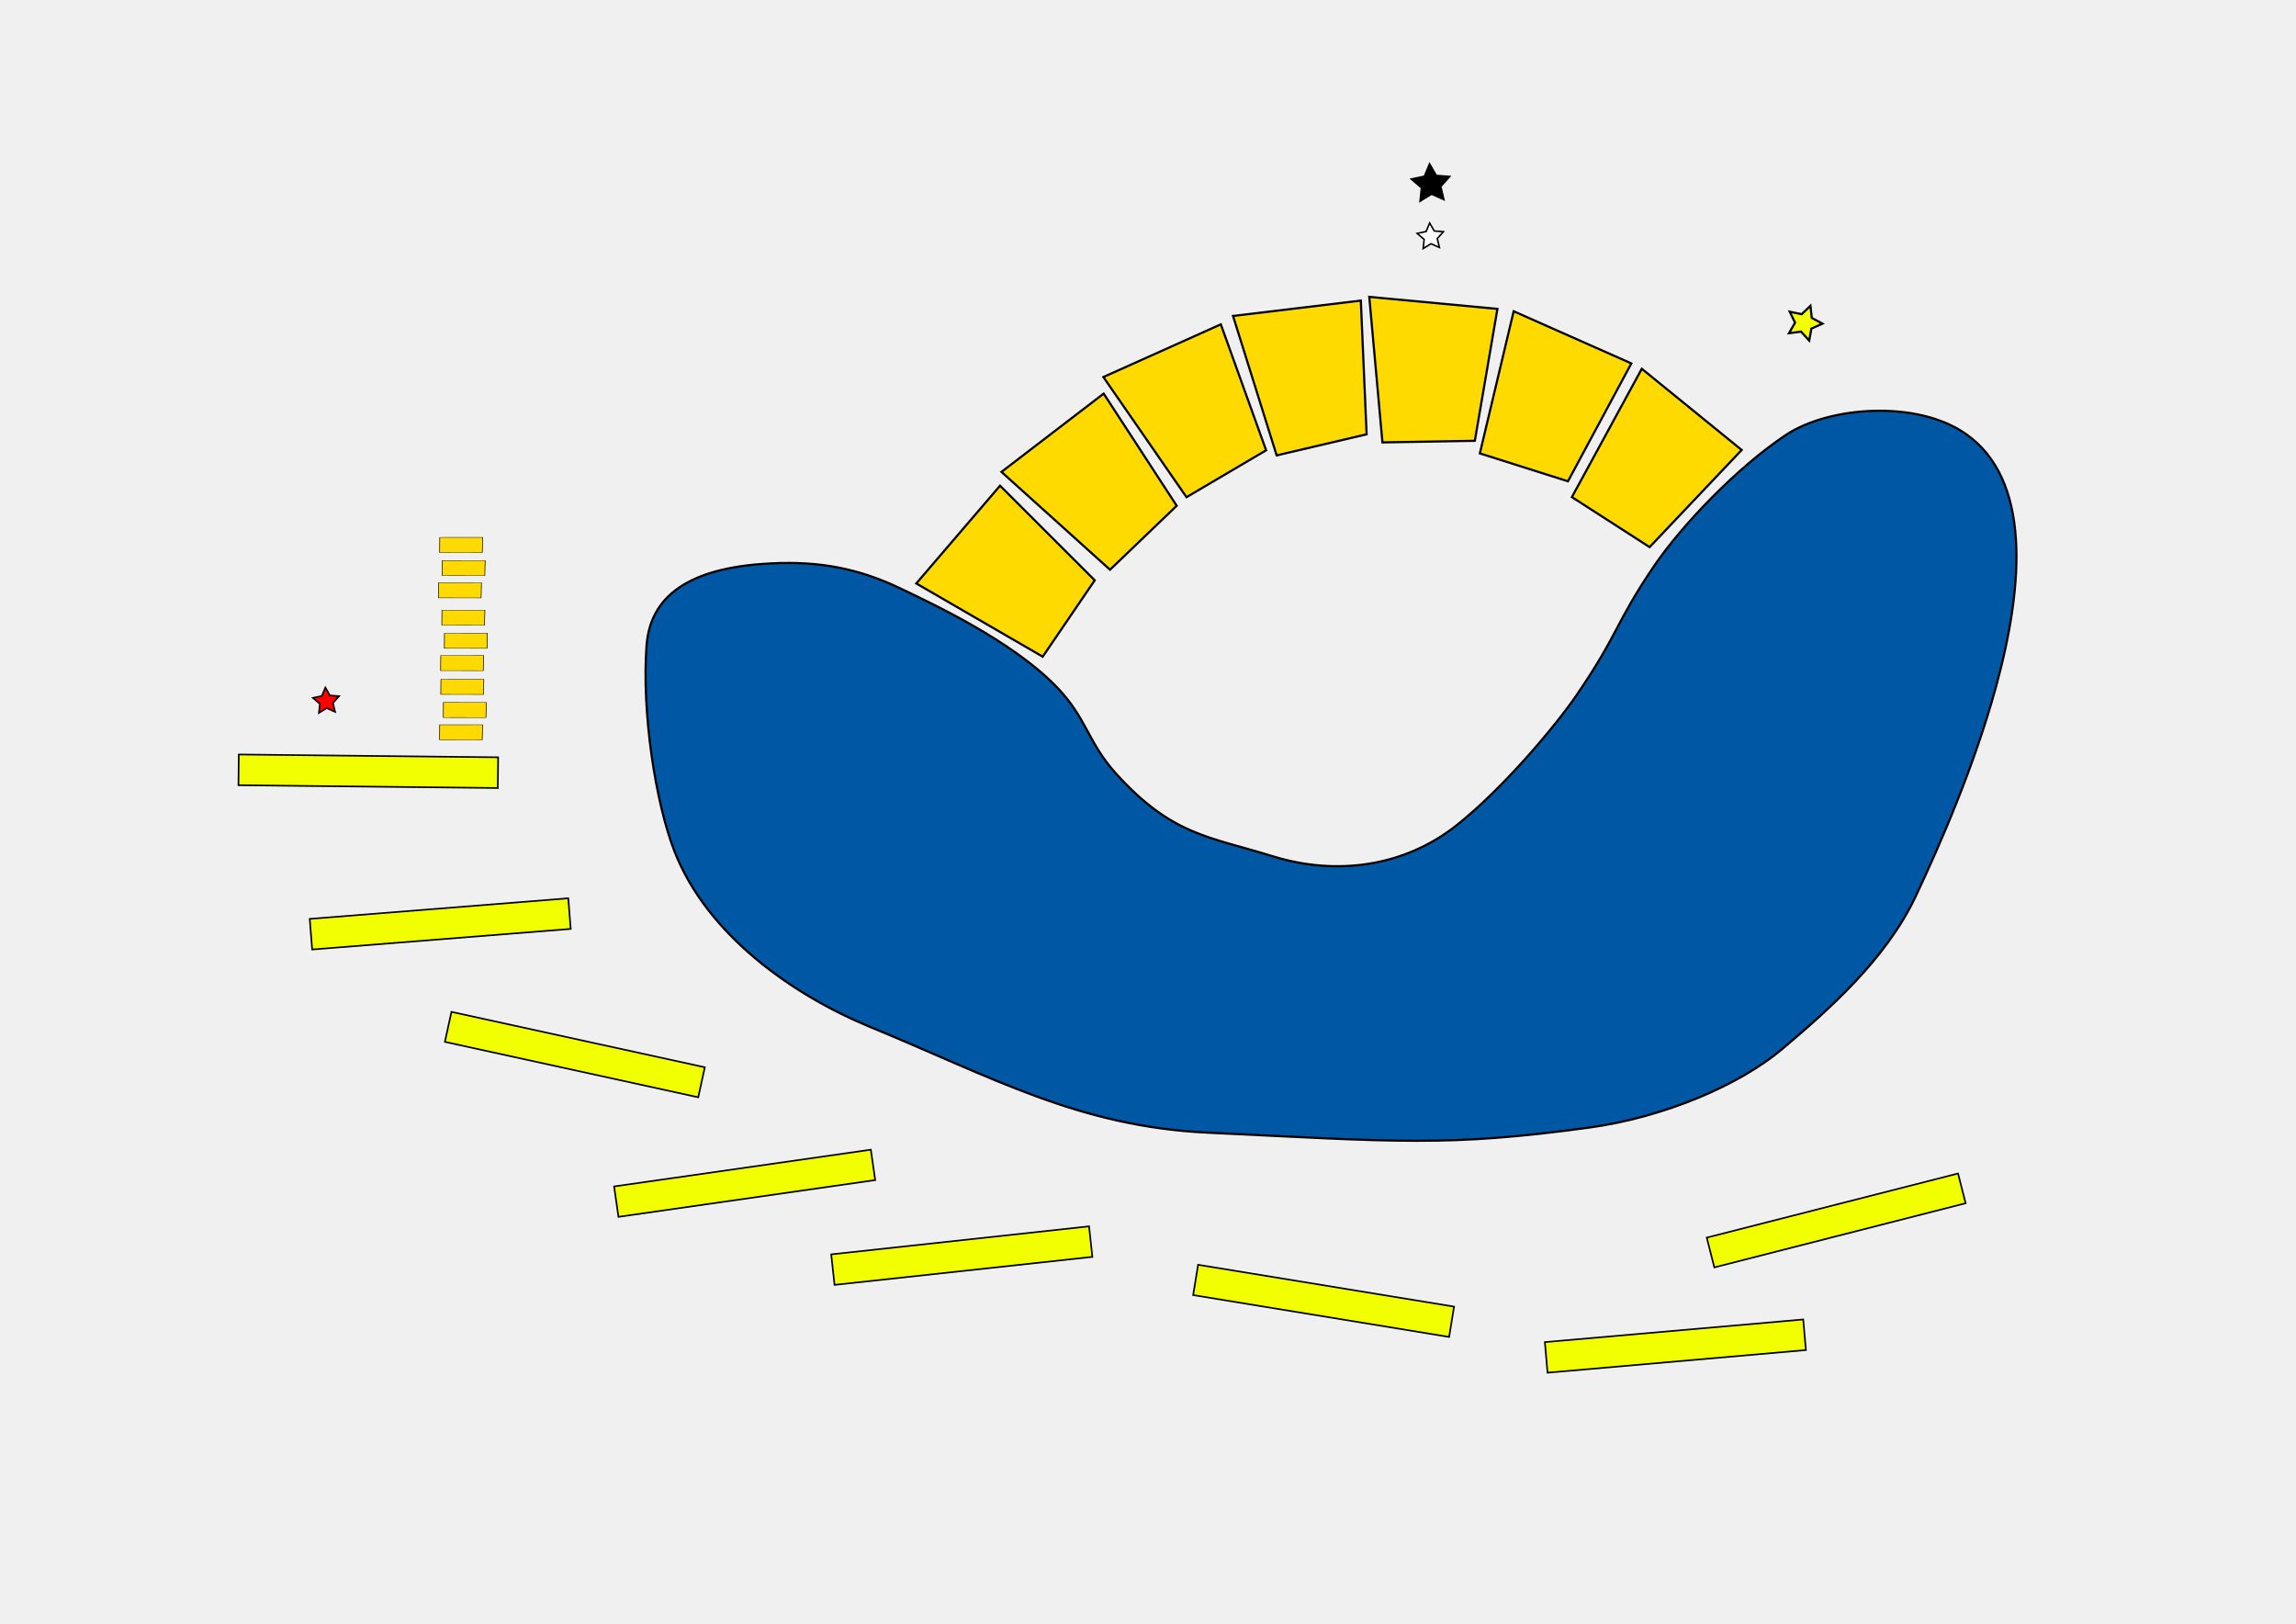
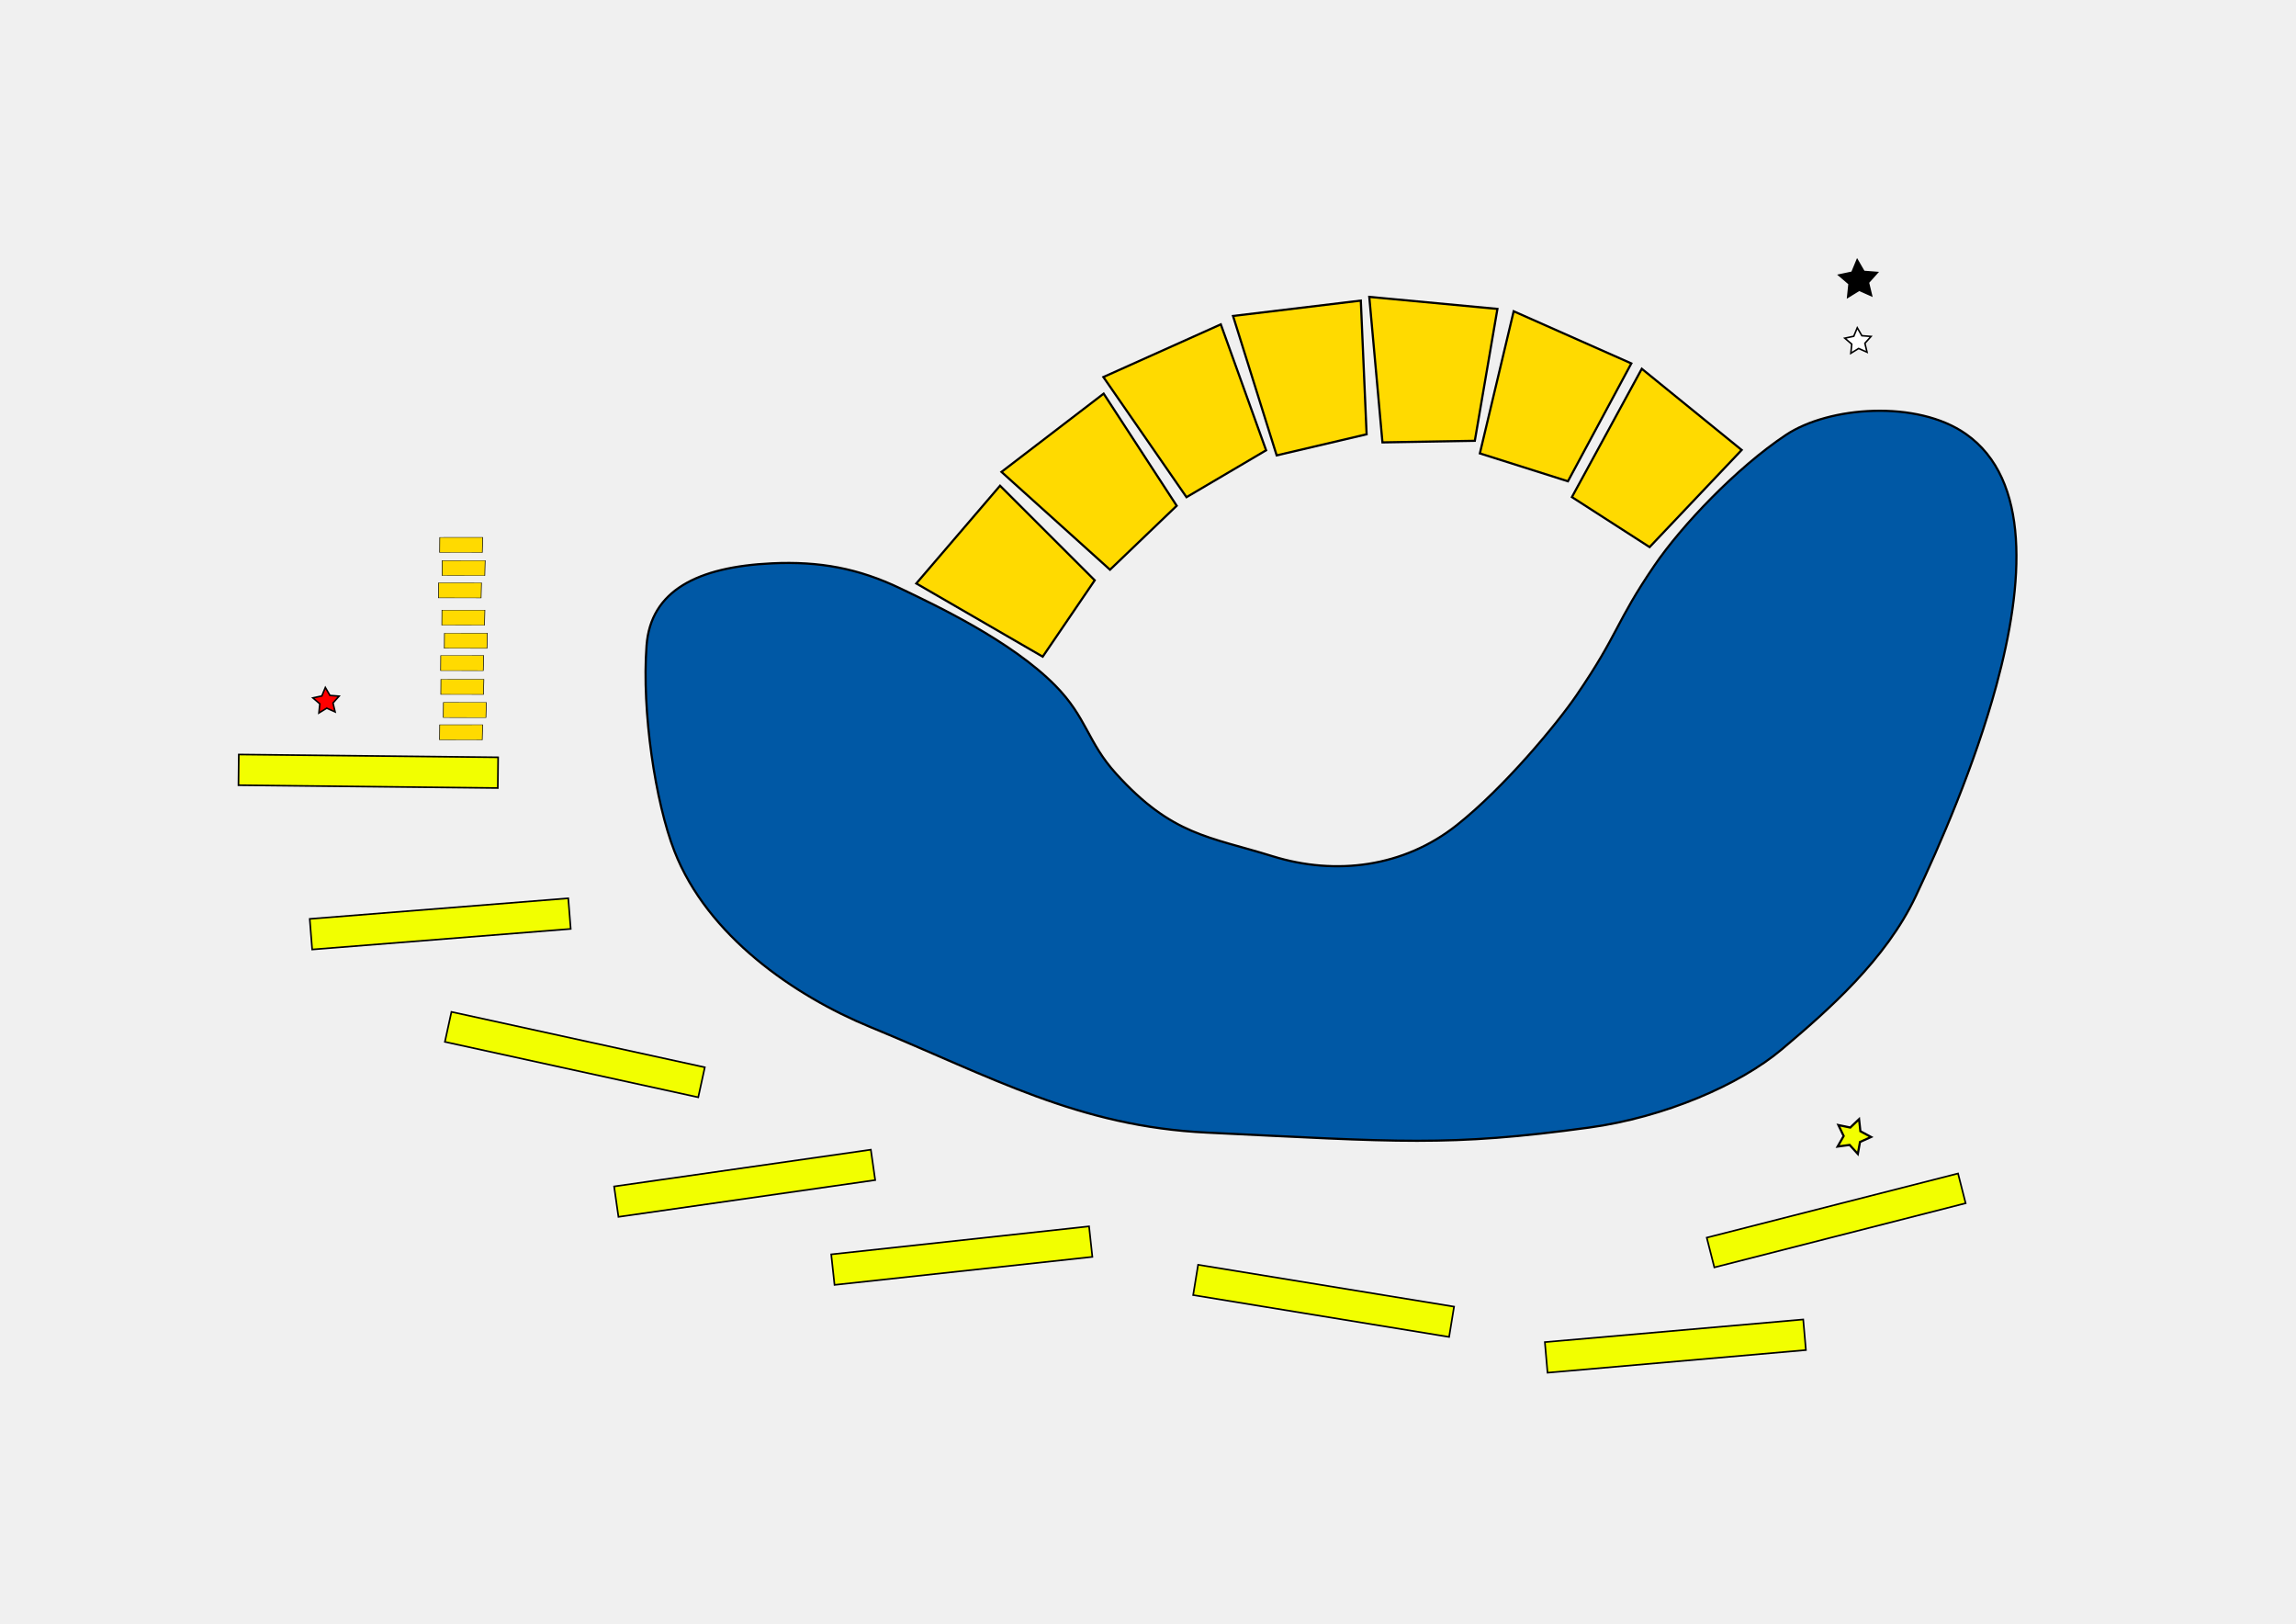
<svg xmlns="http://www.w3.org/2000/svg" width="1052.36" height="744.094" id="svg2403">
  <defs id="defs2405">
    </defs>
  <g id="layer1">
    <g id="g2442" transform="translate(90,-50)">
      <path id="path2440" d="M 263.79,308.163 C 285.645,307.135 303.465,310.474 322.569,319.6 C 338.831,327.368 373.497,343.708 393.614,364.089 C 408.243,378.91 408.363,390.014 421.595,404.598 C 447.291,432.919 464.205,433.352 493.211,442.361 C 522.418,451.433 553.513,447.297 577.664,428.168 C 599.525,410.853 623.634,381.715 632.561,368.655 C 652.075,340.107 650.325,335.56 668.266,309.211 C 680.794,290.811 705.966,264.357 728.531,249.34 C 748.364,236.14 788.711,233.193 811.067,248.883 C 840.742,269.71 837.769,317.132 825.034,364.088 C 815.028,400.985 798.994,437.594 788.034,460.788 C 774.404,489.633 748.271,512.691 726.679,530.877 C 707.333,547.173 672.917,562.021 638.319,566.74 C 573.612,575.565 551.064,573.263 463.268,569.043 C 404.174,566.203 364.724,543.607 308.946,520.674 C 273.957,506.288 234.222,478.833 219.117,440.058 C 210.358,417.571 204.107,376.021 206.343,345.858 C 208.211,320.667 229.657,309.769 263.79,308.163 z" style="fill:#0058a5;fill-opacity:1;fill-rule:evenodd;stroke:#000000;stroke-width:1px;stroke-linecap:butt;stroke-linejoin:miter;stroke-opacity:1" />
    </g>
-     <g id="start" transform="translate(354.1118,-199.0898)" style="fill:#000000;fill-opacity:1">
+     <g id="start" transform="translate(550.1118,-155.0898)" style="fill:#000000;fill-opacity:1">
      <path d="M 307.491,290.343 L 302.032,287.921 L 296.941,291.045 L 297.558,285.104 L 293.013,281.227 L 298.854,279.978 L 301.136,274.458 L 304.129,279.627 L 310.084,280.092 L 306.093,284.536 L 307.491,290.343 z" id="path2387" style="fill:#000000;fill-opacity:1;stroke:#000000;stroke-width:1;stroke-linecap:square;stroke-miterlimit:4;stroke-dasharray:none;stroke-opacity:1" />
    </g>
-     <g id="goal" transform="translate(84.11858,-49.03307)">
+     <g id="goal" transform="translate(106.4029,323.6919)">
      <path d="M 745.12,205.121 L 741.379,200.997 L 735.861,201.741 L 738.627,196.909 L 736.215,191.891 L 741.665,193.028 L 745.692,189.183 L 746.294,194.718 L 751.195,197.36 L 746.117,199.643 L 745.12,205.121 z" id="path2391" style="fill:#f2ff00;fill-opacity:1;stroke:#000000;stroke-width:1;stroke-linecap:square;stroke-miterlimit:4;stroke-dasharray:none;stroke-opacity:1" />
    </g>
    <g transform="matrix(0.9769179,0.2136147,-0.2136147,0.9769179,-176.3519,33.62832)" id="g3175">
      <path style="fill:#f2ff00;fill-opacity:1;stroke:#000000;stroke-width:0.746;stroke-linecap:square;stroke-miterlimit:4;stroke-opacity:1" d="M 466.293,338.282 L 585.167,338.282 L 585.167,352.356 L 466.293,352.356 L 466.293,338.282 z" id="path3177" />
    </g>
    <g transform="matrix(0.9899066,-0.1417202,0.1417202,0.9899066,-228.0554,274.9293)" id="g3179">
      <path style="fill:#f2ff00;fill-opacity:1;stroke:#000000;stroke-width:0.746;stroke-linecap:square;stroke-miterlimit:4;stroke-opacity:1" d="M 466.293,338.282 L 585.167,338.282 L 585.167,352.356 L 466.293,352.356 L 466.293,338.282 z" id="path3181" />
    </g>
    <g transform="matrix(0.9968426,-7.9401772e-2,7.9401772e-2,0.9968426,-349.7169,120.9095)" id="g3183">
      <path style="fill:#f2ff00;fill-opacity:1;stroke:#000000;stroke-width:0.746;stroke-linecap:square;stroke-miterlimit:4;stroke-opacity:1" d="M 466.293,338.282 L 585.167,338.282 L 585.167,352.356 L 466.293,352.356 L 466.293,338.282 z" id="path3185" />
    </g>
    <g transform="matrix(0.9941511,-0.1079965,0.1079965,0.9941511,-119.1158,288.8902)" id="g3187">
      <path style="fill:#f2ff00;fill-opacity:1;stroke:#000000;stroke-width:0.746;stroke-linecap:square;stroke-miterlimit:4;stroke-opacity:1" d="M 466.293,338.282 L 585.167,338.282 L 585.167,352.356 L 466.293,352.356 L 466.293,338.282 z" id="path3189" />
    </g>
    <g transform="matrix(0.9869053,0.1612996,-0.1612996,0.9869053,143.5248,170.5451)" id="g3191">
      <path style="fill:#f2ff00;fill-opacity:1;stroke:#000000;stroke-width:0.746;stroke-linecap:square;stroke-miterlimit:4;stroke-opacity:1" d="M 466.293,338.282 L 585.167,338.282 L 585.167,352.356 L 466.293,352.356 L 466.293,338.282 z" id="path3193" />
    </g>
    <g transform="matrix(0.9961864,-8.7248665e-2,8.7248665e-2,0.9961864,218.6551,321.0425)" id="g3195">
      <path style="fill:#f2ff00;fill-opacity:1;stroke:#000000;stroke-width:0.746;stroke-linecap:square;stroke-miterlimit:4;stroke-opacity:1" d="M 461.905,335.586 L 580.779,335.586 L 580.779,349.66 L 461.905,349.66 L 461.905,335.586 z" id="path3197" />
    </g>
    <g transform="matrix(0.9689407,-0.2472923,0.2472923,0.9689407,246.812,354.7047)" id="g3199">
      <path style="fill:#f2ff00;fill-opacity:1;stroke:#000000;stroke-width:0.746;stroke-linecap:square;stroke-miterlimit:4;stroke-opacity:1" d="M 466.293,338.282 L 585.167,338.282 L 585.167,352.356 L 466.293,352.356 L 466.293,338.282 z" id="path3201" />
    </g>
    <g transform="matrix(0.9999411,1.0845045e-2,-1.0845045e-2,0.9999411,-353.1488,2.441915)" id="g3203">
      <path style="fill:#f2ff00;fill-opacity:1;stroke:#000000;stroke-width:0.746;stroke-linecap:square;stroke-miterlimit:4;stroke-opacity:1" d="M 466.293,338.282 L 585.167,338.282 L 585.167,352.356 L 466.293,352.356 L 466.293,338.282 z" id="path3205" />
    </g>
    <g id="g2403" style="fill:#ffda00;fill-opacity:1" transform="matrix(0.9824687,-0.1864269,0.1864269,0.9824687,-45.06142,102.3012)">
      <path id="path2401" d="M 426.112,248.883 L 472.178,212.031 L 506.728,262.703 L 476.785,292.646 L 426.112,248.883 z" style="fill:#ffda00;fill-opacity:1;fill-rule:evenodd;stroke:#000000;stroke-width:1px;stroke-linecap:butt;stroke-linejoin:miter;stroke-opacity:1" />
    </g>
    <g id="g3176" style="fill:#ffda00;fill-opacity:1" transform="matrix(0.9997776,2.109299e-2,-2.109299e-2,0.9997776,38.25798,-41.55517)">
      <path id="path3178" d="M 426.112,248.883 L 472.178,212.031 L 506.728,262.703 L 476.785,292.646 L 426.112,248.883 z" style="fill:#ffda00;fill-opacity:1;fill-rule:evenodd;stroke:#000000;stroke-width:1px;stroke-linecap:butt;stroke-linejoin:miter;stroke-opacity:1" />
    </g>
    <g id="g3180" style="fill:#ffda00;fill-opacity:1" transform="matrix(0.9681374,0.2504206,-0.2504206,0.9681374,155.5175,-174.8765)">
      <path id="path3182" d="M 426.112,248.883 L 472.178,212.031 L 506.728,262.703 L 476.785,292.646 L 426.112,248.883 z" style="fill:#ffda00;fill-opacity:1;fill-rule:evenodd;stroke:#000000;stroke-width:1px;stroke-linecap:butt;stroke-linejoin:miter;stroke-opacity:1" />
    </g>
    <g id="g3184" style="fill:#ffda00;fill-opacity:1" transform="matrix(0.8498629,0.5270041,-0.5270041,0.8498629,334.1777,-291.2845)">
      <path id="path3186" d="M 426.112,248.883 L 472.178,212.031 L 506.728,262.703 L 476.785,292.646 L 426.112,248.883 z" style="fill:#ffda00;fill-opacity:1;fill-rule:evenodd;stroke:#000000;stroke-width:1px;stroke-linecap:butt;stroke-linejoin:miter;stroke-opacity:1" />
    </g>
    <g id="g3188" style="fill:#ffda00;fill-opacity:1" transform="matrix(0.7191751,0.6948291,-0.6948291,0.7191751,494.0848,-339.0111)">
      <path id="path3190" d="M 426.112,248.883 L 476.785,292.646 L 506.728,262.703 L 472.178,212.031 L 426.112,248.883 z" style="fill:#ffda00;fill-opacity:1;fill-rule:evenodd;stroke:#000000;stroke-width:1px;stroke-linecap:butt;stroke-linejoin:miter;stroke-opacity:1" />
    </g>
    <g id="g3192" style="fill:#ffda00;fill-opacity:1" transform="matrix(0.2119303,0.9772849,-0.9772849,0.2119303,905.4278,-300.1766)">
      <path id="path3194" d="M 426.112,248.883 L 472.178,212.031 L 506.728,262.703 L 476.785,292.646 L 426.112,248.883 z" style="fill:#ffda00;fill-opacity:1;fill-rule:evenodd;stroke:#000000;stroke-width:1px;stroke-linecap:butt;stroke-linejoin:miter;stroke-opacity:1" />
    </g>
    <g id="g3196" style="fill:#ffda00;fill-opacity:1" transform="matrix(0.4607648,0.8875225,-0.8875225,0.4607648,718.3317,-350.2204)">
      <path id="path3198" d="M 426.112,248.883 L 472.178,212.031 L 506.728,262.703 L 476.785,292.646 L 426.112,248.883 z" style="fill:#ffda00;fill-opacity:1;fill-rule:evenodd;stroke:#000000;stroke-width:1px;stroke-linecap:butt;stroke-linejoin:miter;stroke-opacity:1" />
    </g>
    <g id="g2415" style="fill:#ffda00;fill-opacity:1" transform="matrix(-3.2361278e-2,-1.797603,2.977324,0.2224122,-2716.645,3006.353)">
      <path id="path2433" d="M 1611.09,997.647 L 1611.915,1004.265 L 1608.043,1004.163 L 1607.247,997.587 L 1611.09,997.647 z" style="fill:#ffda00;fill-opacity:1;fill-rule:evenodd;stroke:#000000;stroke-width:0.099px;stroke-linecap:butt;stroke-linejoin:miter;stroke-opacity:1" />
    </g>
    <g id="g2477" style="fill:#ffda00;fill-opacity:1" transform="matrix(-3.2361278e-2,-1.797603,2.977324,0.2224122,-2714.948,2996.133)">
      <path id="path2479" d="M 1611.09,997.647 L 1611.915,1004.265 L 1608.043,1004.163 L 1607.247,997.587 L 1611.09,997.647 z" style="fill:#ffda00;fill-opacity:1;fill-rule:evenodd;stroke:#000000;stroke-width:0.099px;stroke-linecap:butt;stroke-linejoin:miter;stroke-opacity:1" />
    </g>
    <g id="g2481" style="fill:#ffda00;fill-opacity:1" transform="matrix(-3.2361278e-2,-1.797603,2.977324,0.2224122,-2716.088,2985.535)">
      <path id="path2483" d="M 1611.09,997.647 L 1611.915,1004.265 L 1608.043,1004.163 L 1607.247,997.587 L 1611.09,997.647 z" style="fill:#ffda00;fill-opacity:1;fill-rule:evenodd;stroke:#000000;stroke-width:0.099px;stroke-linecap:butt;stroke-linejoin:miter;stroke-opacity:1" />
    </g>
    <g id="g2485" style="fill:#ffda00;fill-opacity:1" transform="matrix(-3.2361278e-2,-1.797603,2.977324,0.2224122,-2716.171,2974.626)">
      <path id="path2487" d="M 1611.09,997.647 L 1611.915,1004.265 L 1608.043,1004.163 L 1607.247,997.587 L 1611.09,997.647 z" style="fill:#ffda00;fill-opacity:1;fill-rule:evenodd;stroke:#000000;stroke-width:0.099px;stroke-linecap:butt;stroke-linejoin:miter;stroke-opacity:1" />
    </g>
    <g id="g2489" style="fill:#ffda00;fill-opacity:1" transform="matrix(-3.2361278e-2,-1.797603,2.977324,0.2224122,-2714.475,2964.407)">
      <path id="path2491" d="M 1611.09,997.647 L 1611.915,1004.265 L 1608.043,1004.163 L 1607.247,997.587 L 1611.09,997.647 z" style="fill:#ffda00;fill-opacity:1;fill-rule:evenodd;stroke:#000000;stroke-width:0.099px;stroke-linecap:butt;stroke-linejoin:miter;stroke-opacity:1" />
    </g>
    <g id="g2493" style="fill:#ffda00;fill-opacity:1" transform="matrix(-3.2361278e-2,-1.797603,2.977324,0.2224122,-2715.614,2953.809)">
      <path id="path2495" d="M 1611.09,997.647 L 1611.915,1004.265 L 1608.043,1004.163 L 1607.247,997.587 L 1611.09,997.647 z" style="fill:#ffda00;fill-opacity:1;fill-rule:evenodd;stroke:#000000;stroke-width:0.099px;stroke-linecap:butt;stroke-linejoin:miter;stroke-opacity:1" />
    </g>
    <g id="g2497" style="fill:#ffda00;fill-opacity:1" transform="matrix(-3.2361278e-2,-1.797603,2.977324,0.2224122,-2717.175,2941.303)">
      <path id="path2499" d="M 1611.09,997.647 L 1611.915,1004.265 L 1608.043,1004.163 L 1607.247,997.587 L 1611.09,997.647 z" style="fill:#ffda00;fill-opacity:1;fill-rule:evenodd;stroke:#000000;stroke-width:0.099px;stroke-linecap:butt;stroke-linejoin:miter;stroke-opacity:1" />
    </g>
    <g id="g2501" style="fill:#ffda00;fill-opacity:1" transform="matrix(-3.2361278e-2,-1.797603,2.977324,0.2224122,-2715.479,2931.084)">
      <path id="path2503" d="M 1611.09,997.647 L 1611.915,1004.265 L 1608.043,1004.163 L 1607.247,997.587 L 1611.09,997.647 z" style="fill:#ffda00;fill-opacity:1;fill-rule:evenodd;stroke:#000000;stroke-width:0.099px;stroke-linecap:butt;stroke-linejoin:miter;stroke-opacity:1" />
    </g>
    <g id="g2505" style="fill:#ffda00;fill-opacity:1" transform="matrix(-3.2361278e-2,-1.797603,2.977324,0.2224122,-2716.617,2920.485)">
      <path id="path2507" d="M 1611.09,997.647 L 1611.915,1004.265 L 1608.043,1004.163 L 1607.247,997.587 L 1611.09,997.647 z" style="fill:#ffda00;fill-opacity:1;fill-rule:evenodd;stroke:#000000;stroke-width:0.099px;stroke-linecap:butt;stroke-linejoin:miter;stroke-opacity:1" />
    </g>
-     <g id="g2439" transform="matrix(0.7053186,0,0,0.7053186,442.873,-91.3782)" style="fill:#ffffff;fill-opacity:1">
+     <g id="g2439" transform="matrix(0.7053186,0,0,0.7053186,638.873,-43.3782)" style="fill:#ffffff;fill-opacity:1">
      <path d="M 307.491,290.343 L 302.032,287.921 L 296.941,291.045 L 297.558,285.104 L 293.013,281.227 L 298.854,279.978 L 301.136,274.458 L 304.129,279.627 L 310.084,280.092 L 306.093,284.536 L 307.491,290.343 z" id="path2441" style="fill:#ffffff;fill-opacity:1;stroke:#000000;stroke-width:1;stroke-linecap:square;stroke-miterlimit:4;stroke-dasharray:none;stroke-opacity:1" />
    </g>
    <g id="g2441" transform="matrix(0.7053186,0,0,0.7053186,-63.27629,121.4627)" style="fill:#ff0000;fill-opacity:1">
      <path d="M 307.491,290.343 L 302.032,287.921 L 296.941,291.045 L 297.558,285.104 L 293.013,281.227 L 298.854,279.978 L 301.136,274.458 L 304.129,279.627 L 310.084,280.092 L 306.093,284.536 L 307.491,290.343 z" id="path2443" style="fill:#ff0000;fill-opacity:1;stroke:#000000;stroke-width:1;stroke-linecap:square;stroke-miterlimit:4;stroke-dasharray:none;stroke-opacity:1" />
    </g>
  </g>
</svg>
